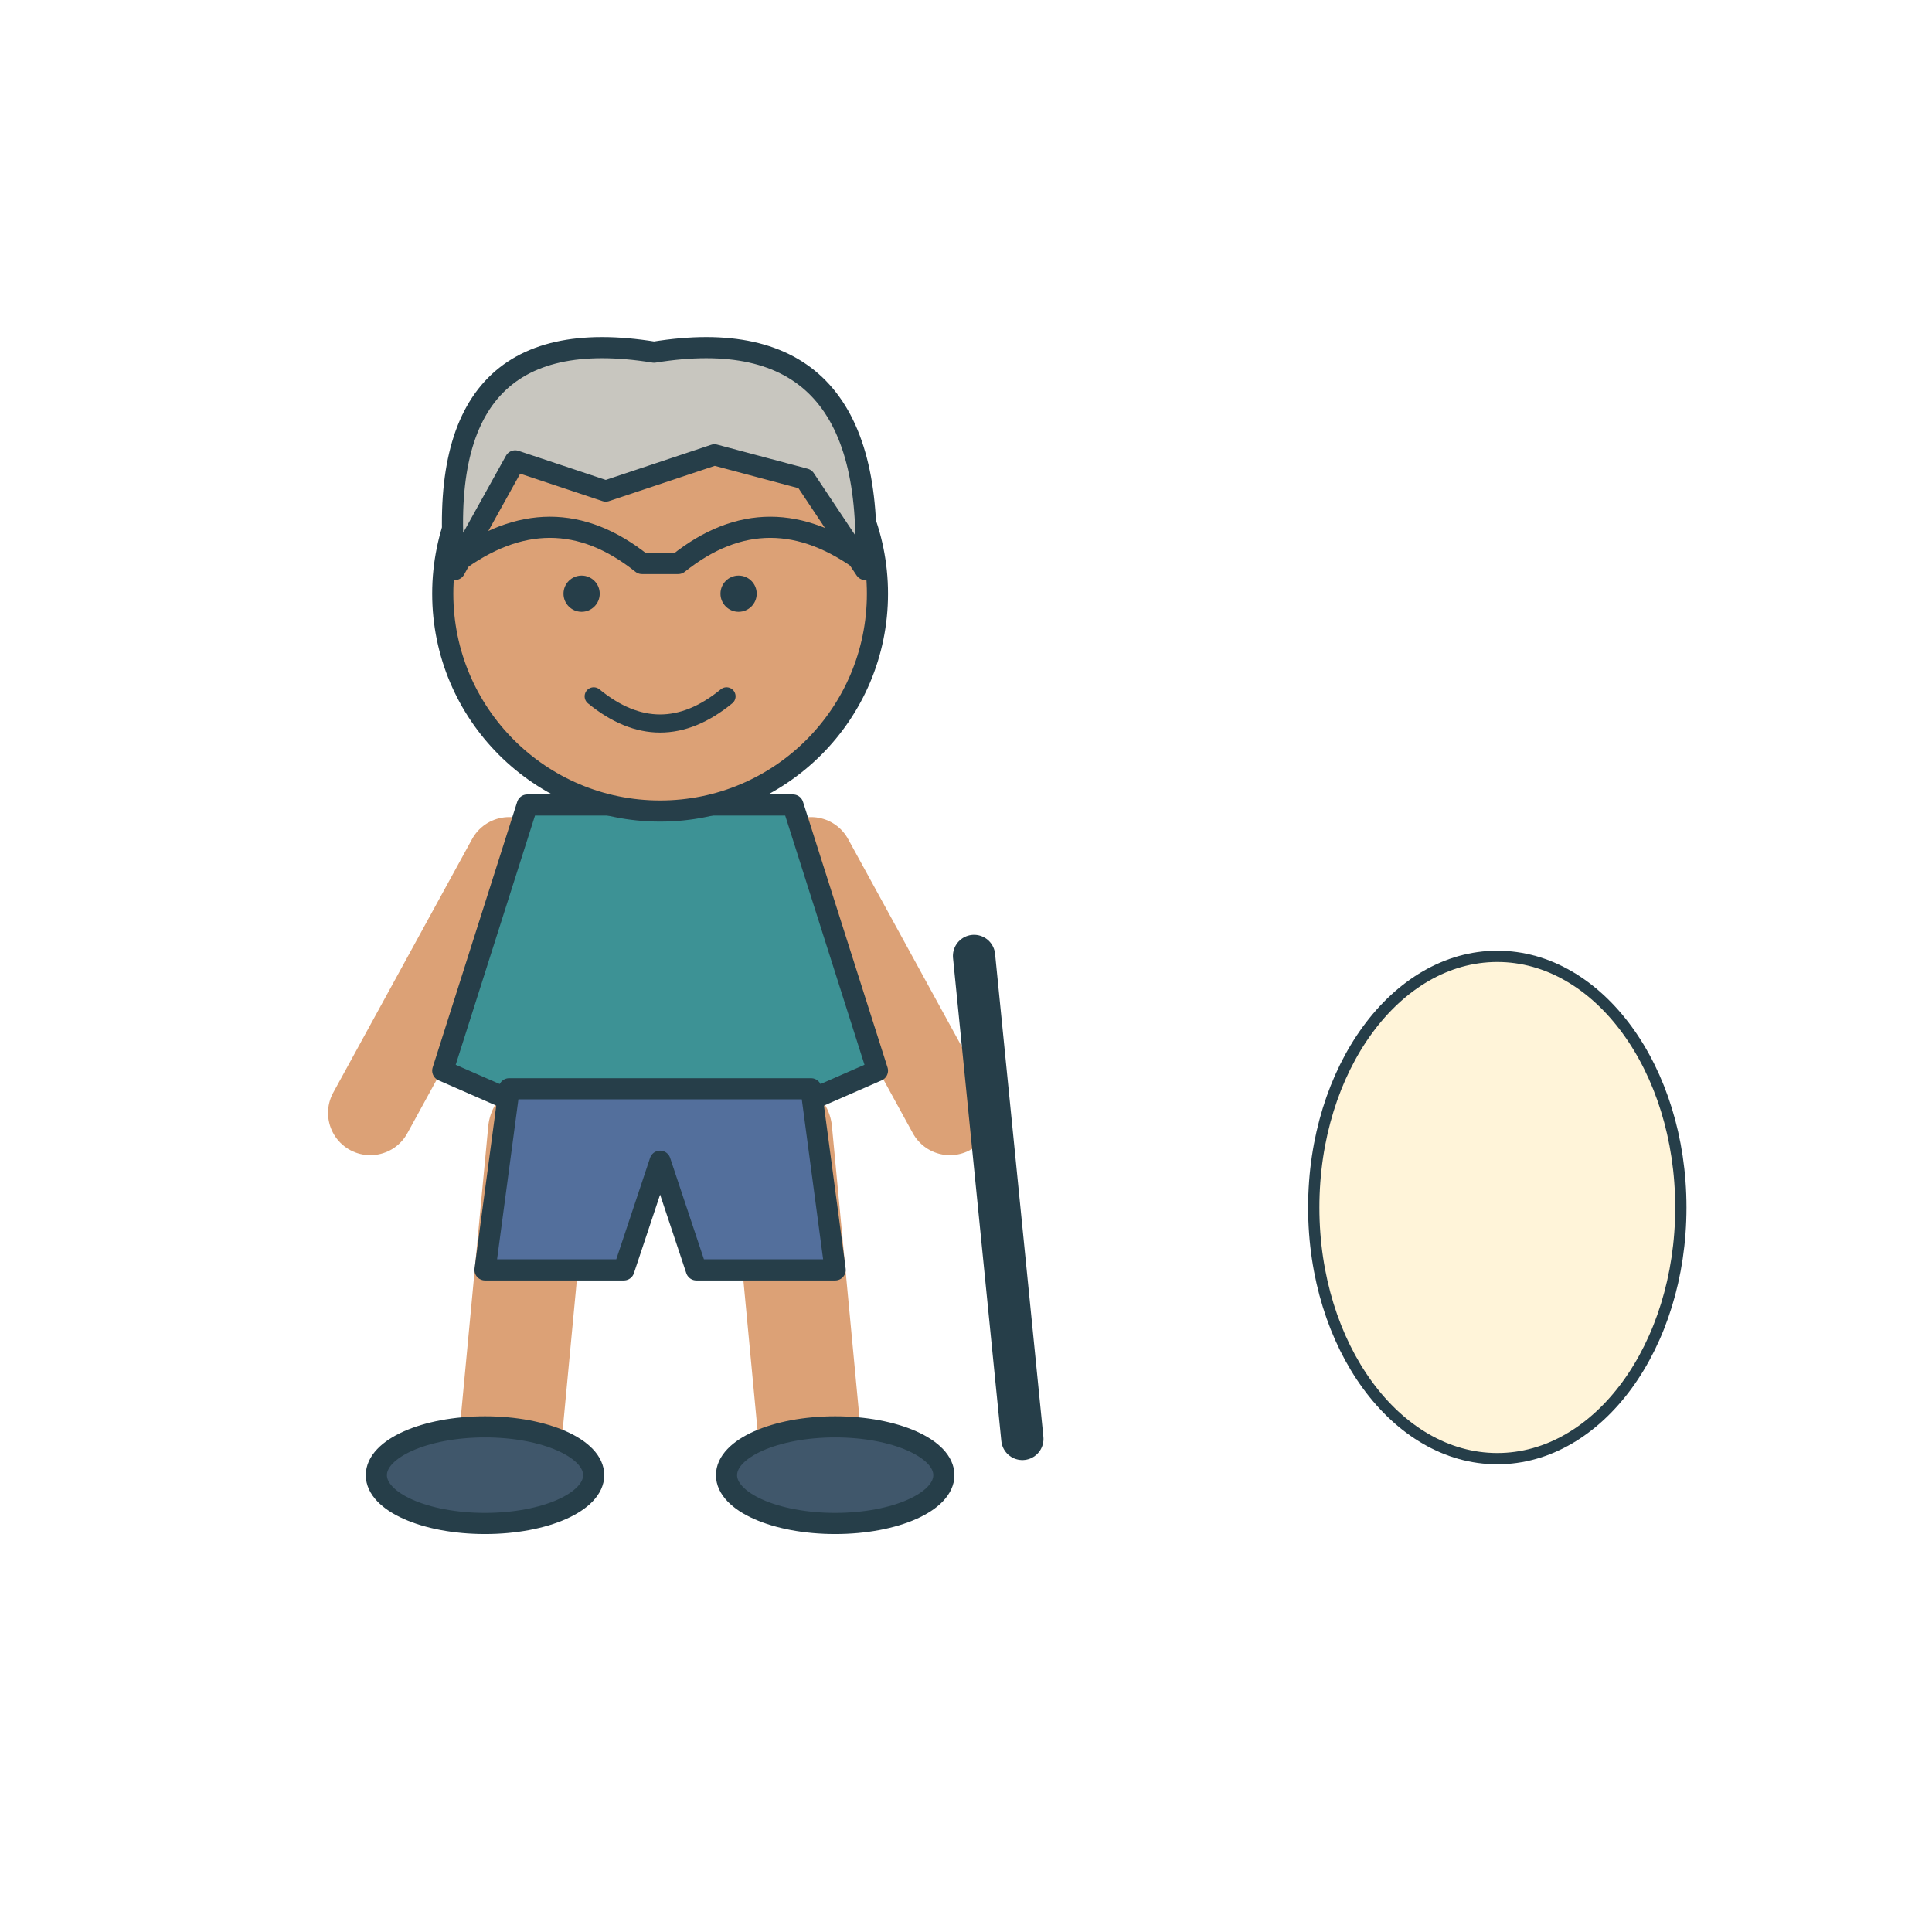
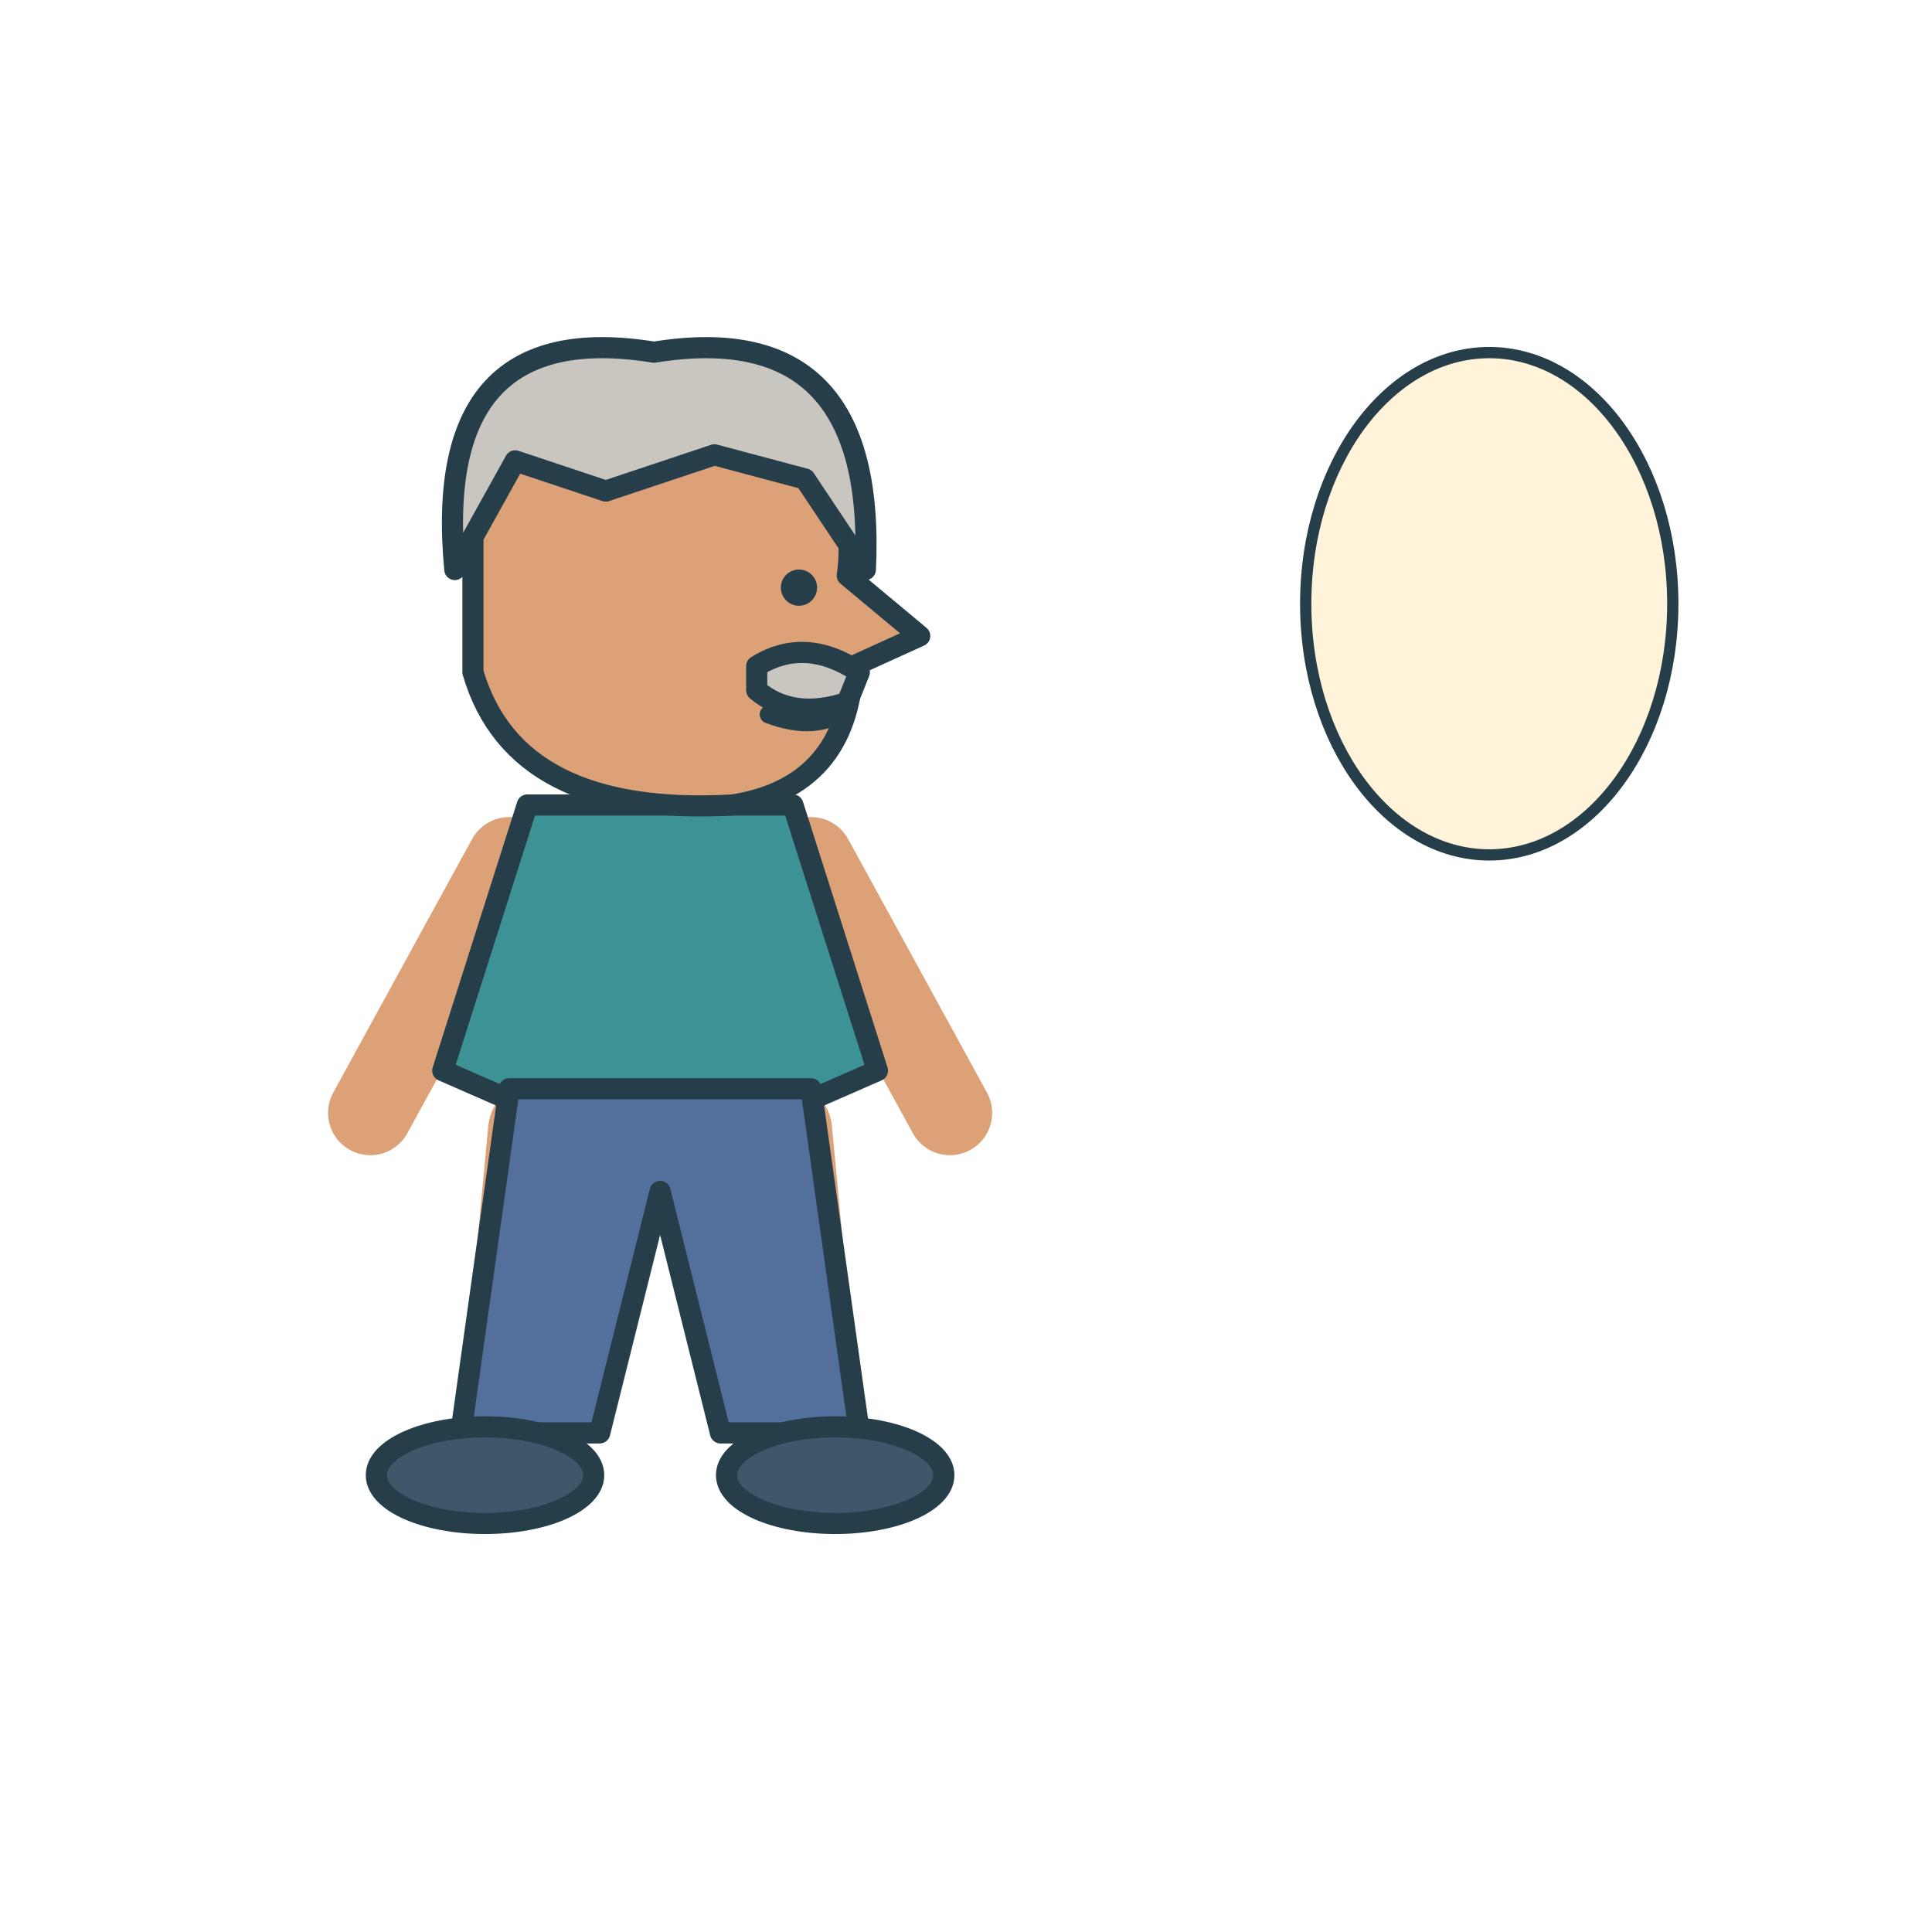
<svg xmlns="http://www.w3.org/2000/svg" viewBox="0 0 240 240">
  <g stroke="#263e49" stroke-width="3.5" stroke-linecap="round" stroke-linejoin="round">
    <g transform="translate(-8 25) scale(.75)">
      <path d="M100 154 L95 207 M140 154 L145 207" fill="none" stroke="#dca176" stroke-width="17" />
      <path d="M95 109 L72 151 M145 109 L168 151" fill="none" stroke="#dca176" stroke-width="14" />
      <path d="M98 100 L142 100 L156 144 L140 151 L100 151 L84 144 Z" fill="#3d9295" />
-       <path d="M95 147 L145 147 L149 177 L126 177 L120 159 L114 177 L91 177 Z" fill="#536f9c" />
-       <circle cx="120" cy="65" r="36" fill="#dca176" />
+       <path d="M95 147 L145 147 L153 204 L130 204 L120 164 L110 204 L87 204 Z" fill="#536f9c" />
+       <path d="M89 46 Q113 21 142 39 Q153 48 151 62 L163 72 L152 77 Q151 97 132 100 Q96 102 89 78 Z" fill="#dca176" />
      <path d="M86 61 Q82 19 119 25 Q156 19 154 61 L144 46 L129 42 L111 48 L96 43 Z" fill="#c8c6bf" />
-       <circle cx="107.0" cy="65" r="3" fill="#263e49" stroke="none" />
-       <circle cx="133.0" cy="65" r="3" fill="#263e49" stroke="none" />
-       <path d="M109 82 Q120 91 131 82" fill="none" stroke-width="3" />
+       <circle cx="143" cy="64" r="3" fill="#263e49" stroke="none" />
+       <path d="M138 85 Q146 88 151 84" fill="none" stroke-width="3" />
      <ellipse cx="91" cy="211" rx="18" ry="8" fill="#40576b" />
      <ellipse cx="149" cy="211" rx="18" ry="8" fill="#40576b" />
-       <path d="M86 60 Q102 48 117 60 M123 60 Q138 48 154 60 M117 60 L123 60" fill="none" stroke="#263e49" />
-       <path d="M172 125 L180 205" fill="none" stroke="#263e49" stroke-width="7" />
+       <path d="M136 77 Q144 72 153 78 L151 83 Q142 86 136 81 Z" fill="#c8c6bf" />
    </g>
-     <g transform="translate(138 100) scale(.4)">
+     <g transform="translate(137 25) scale(.4)">
      <ellipse cx="120" cy="125" rx="57" ry="78" fill="#fff4d9" />
    </g>
  </g>
</svg>
